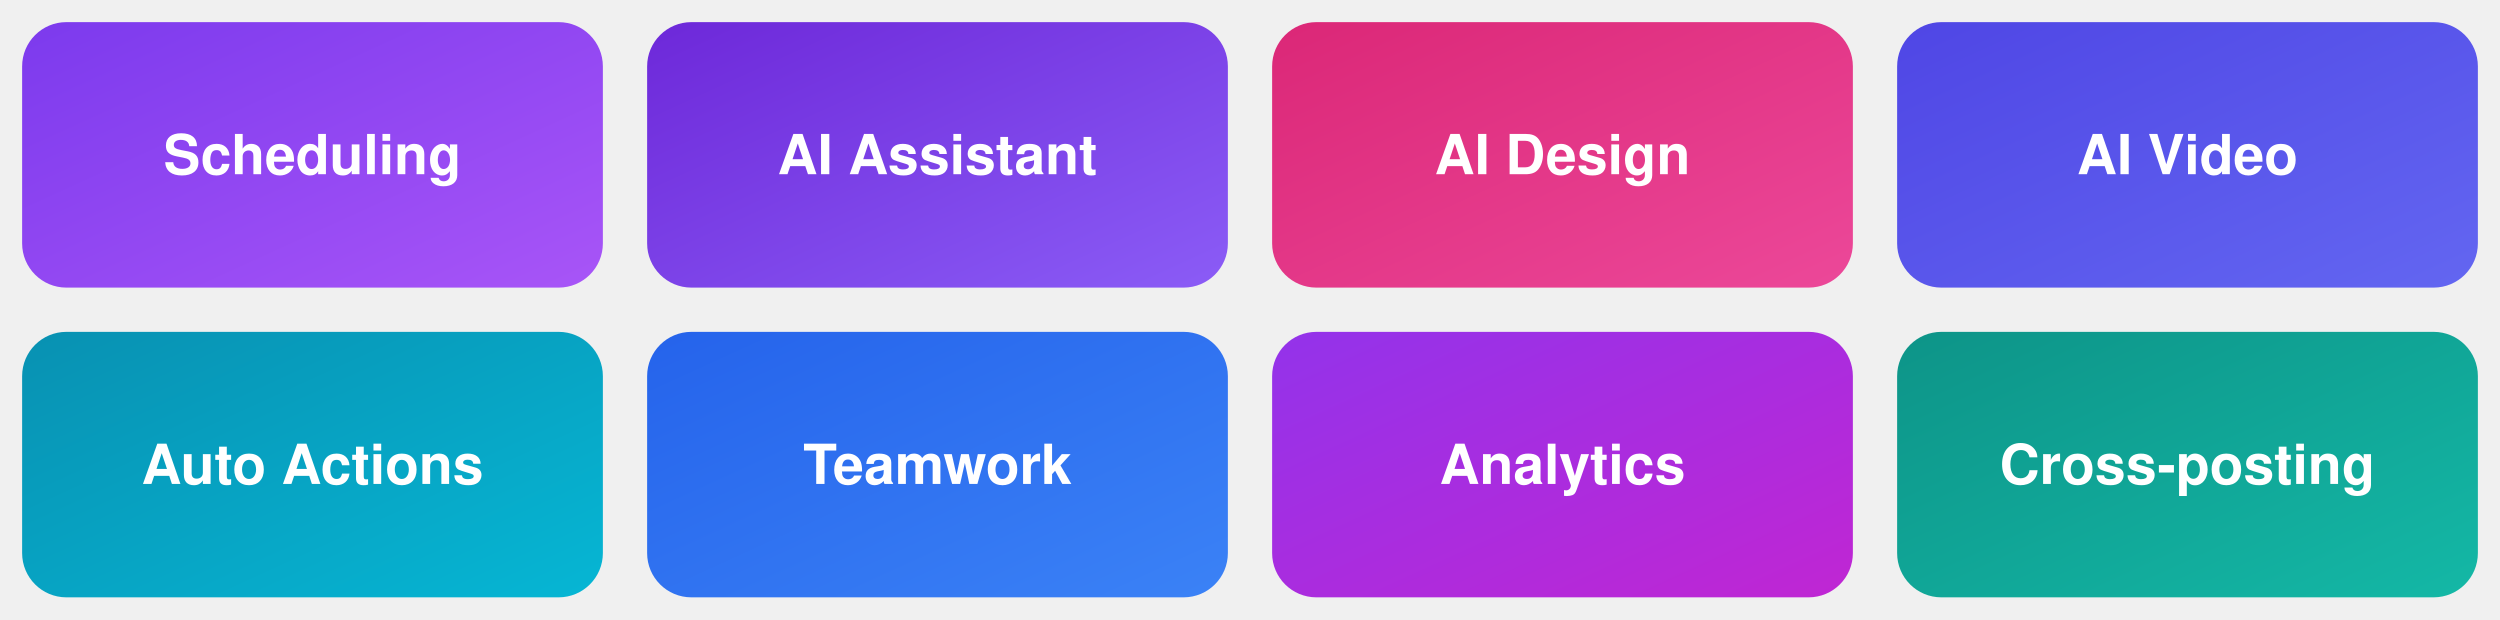
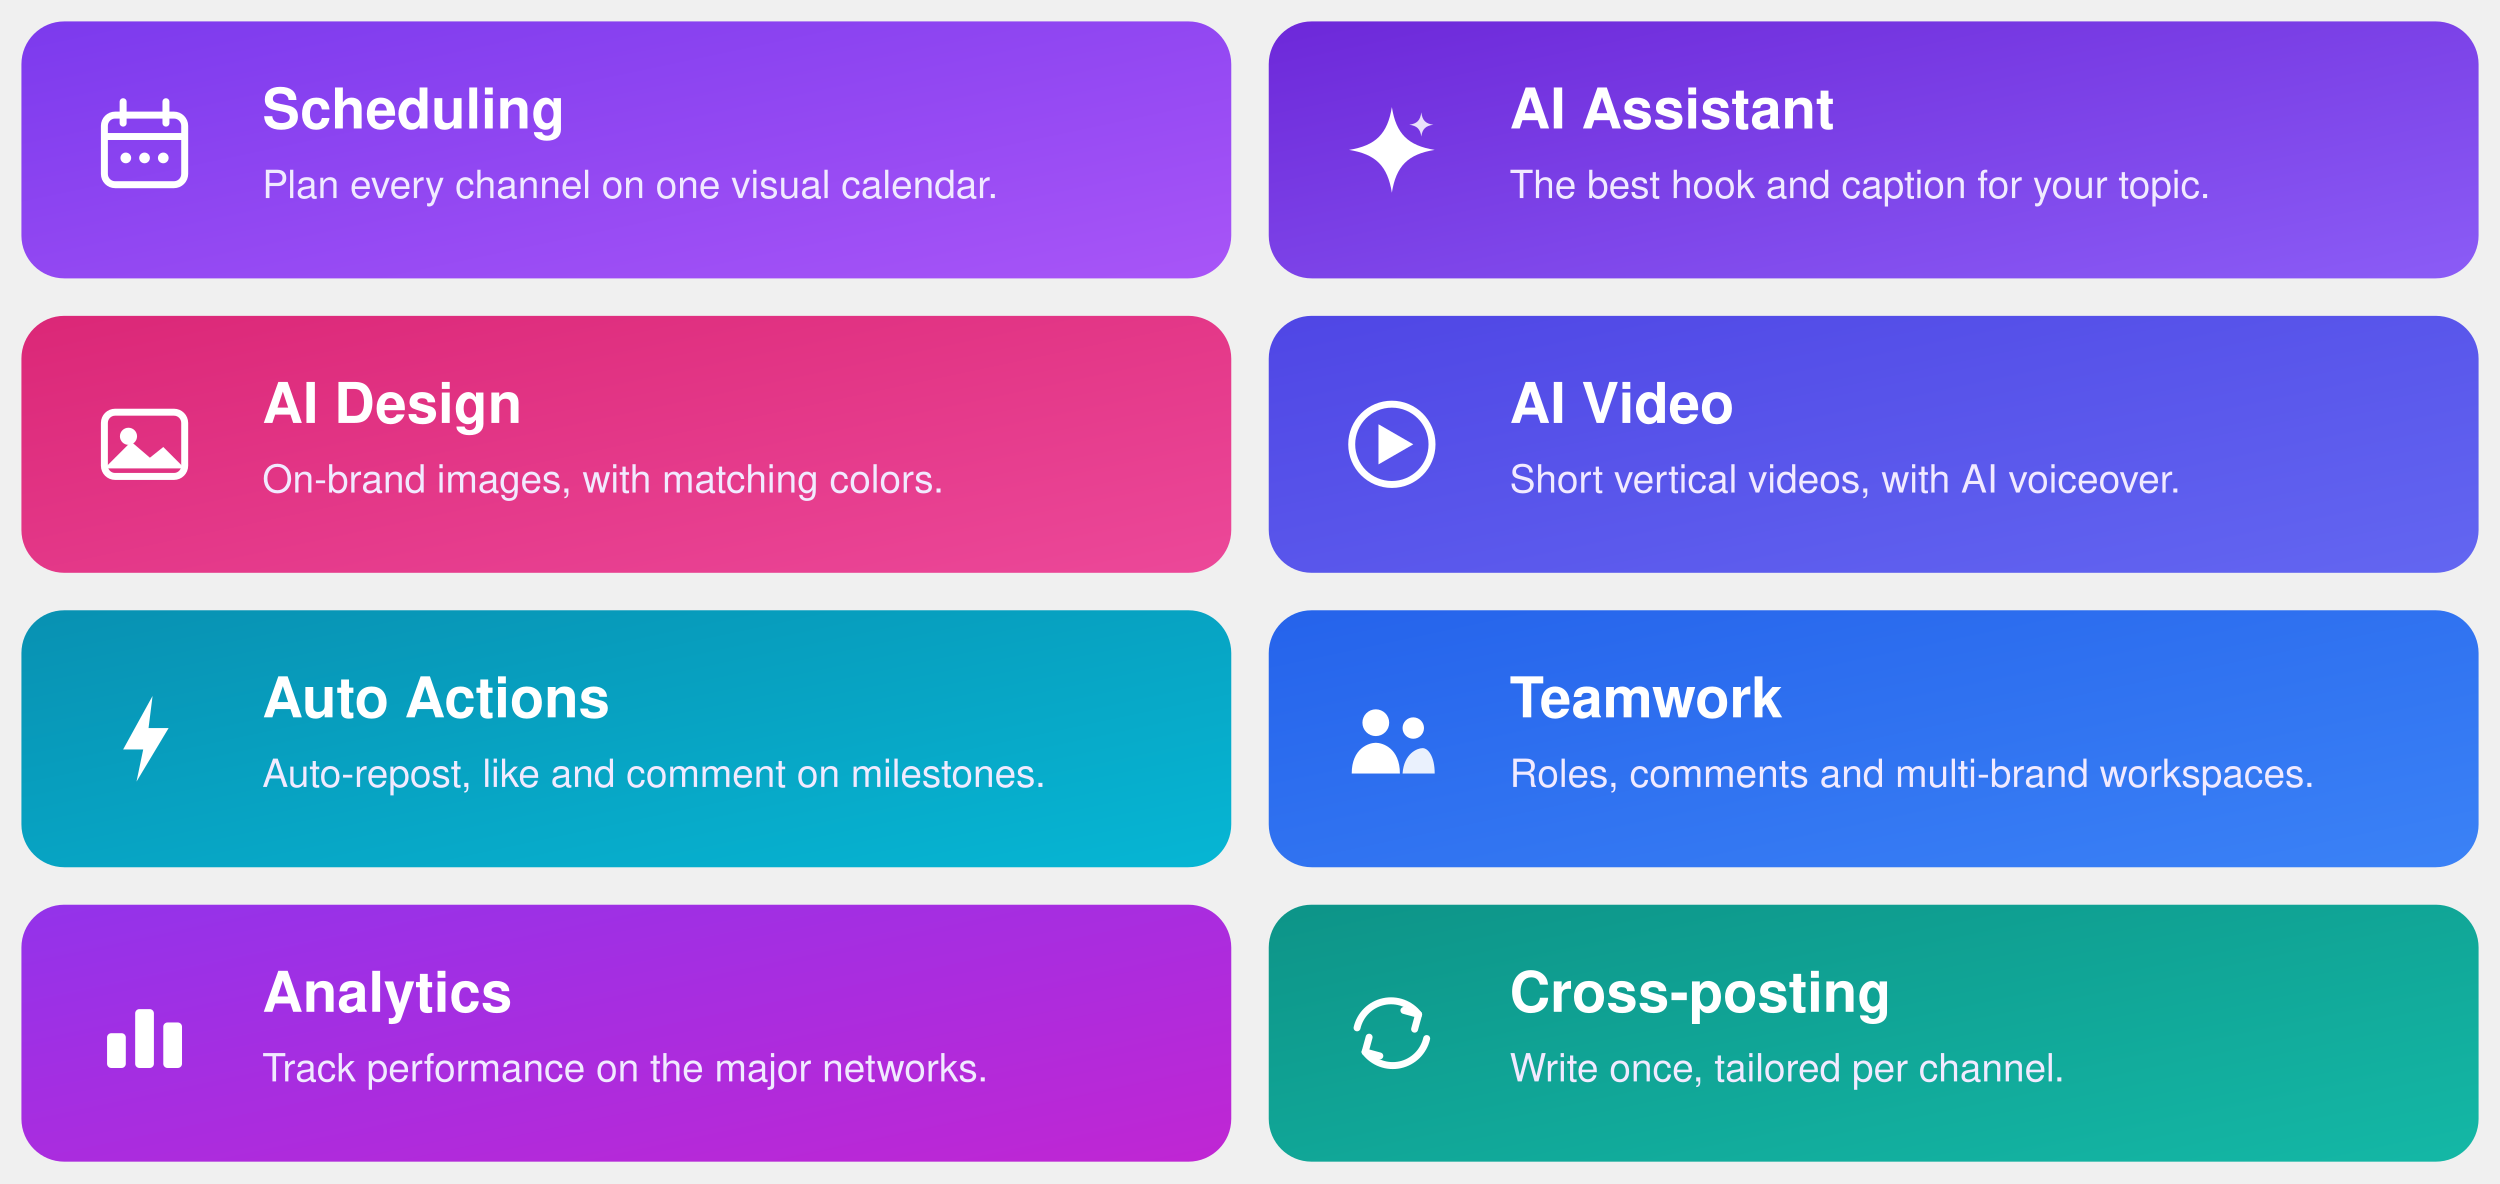
- <svg xmlns="http://www.w3.org/2000/svg" width="904" height="224" viewBox="0 0 904 224" role="img" aria-label="PostQueen features">
+ <svg xmlns="http://www.w3.org/2000/svg" width="934" height="442" viewBox="0 0 934 442" role="img" aria-label="PostQueen features">
  <defs>
-     <linearGradient id="g0" x1="0" y1="0" x2="1" y2="1">
+     <linearGradient id="f0" x1="0" y1="0" x2="1" y2="1">
      <stop offset="0" stop-color="#7c3aed" />
      <stop offset="1" stop-color="#a855f7" />
    </linearGradient>
-     <linearGradient id="g1" x1="0" y1="0" x2="1" y2="1">
+     <linearGradient id="f1" x1="0" y1="0" x2="1" y2="1">
      <stop offset="0" stop-color="#6d28d9" />
      <stop offset="1" stop-color="#8b5cf6" />
    </linearGradient>
-     <linearGradient id="g2" x1="0" y1="0" x2="1" y2="1">
+     <linearGradient id="f2" x1="0" y1="0" x2="1" y2="1">
      <stop offset="0" stop-color="#db2777" />
      <stop offset="1" stop-color="#ec4899" />
    </linearGradient>
-     <linearGradient id="g3" x1="0" y1="0" x2="1" y2="1">
+     <linearGradient id="f3" x1="0" y1="0" x2="1" y2="1">
      <stop offset="0" stop-color="#4f46e5" />
      <stop offset="1" stop-color="#6366f1" />
    </linearGradient>
-     <linearGradient id="g4" x1="0" y1="0" x2="1" y2="1">
+     <linearGradient id="f4" x1="0" y1="0" x2="1" y2="1">
      <stop offset="0" stop-color="#0891b2" />
      <stop offset="1" stop-color="#06b6d4" />
    </linearGradient>
-     <linearGradient id="g5" x1="0" y1="0" x2="1" y2="1">
+     <linearGradient id="f5" x1="0" y1="0" x2="1" y2="1">
      <stop offset="0" stop-color="#2563eb" />
      <stop offset="1" stop-color="#3b82f6" />
    </linearGradient>
-     <linearGradient id="g6" x1="0" y1="0" x2="1" y2="1">
+     <linearGradient id="f6" x1="0" y1="0" x2="1" y2="1">
      <stop offset="0" stop-color="#9333ea" />
      <stop offset="1" stop-color="#c026d3" />
    </linearGradient>
-     <linearGradient id="g7" x1="0" y1="0" x2="1" y2="1">
+     <linearGradient id="f7" x1="0" y1="0" x2="1" y2="1">
      <stop offset="0" stop-color="#0d9488" />
      <stop offset="1" stop-color="#14b8a6" />
    </linearGradient>
  </defs>
-   <rect x="8" y="8" width="210" height="96" rx="16" fill="url(#g0)" />
-   <text x="113" y="63" text-anchor="middle" font-family="'Segoe UI',Helvetica,Arial,sans-serif" font-size="20" font-weight="700" fill="#ffffff">Scheduling</text>
-   <rect x="234" y="8" width="210" height="96" rx="16" fill="url(#g1)" />
-   <text x="339" y="63" text-anchor="middle" font-family="'Segoe UI',Helvetica,Arial,sans-serif" font-size="20" font-weight="700" fill="#ffffff">AI Assistant</text>
-   <rect x="460" y="8" width="210" height="96" rx="16" fill="url(#g2)" />
-   <text x="565" y="63" text-anchor="middle" font-family="'Segoe UI',Helvetica,Arial,sans-serif" font-size="20" font-weight="700" fill="#ffffff">AI Design</text>
-   <rect x="686" y="8" width="210" height="96" rx="16" fill="url(#g3)" />
-   <text x="791" y="63" text-anchor="middle" font-family="'Segoe UI',Helvetica,Arial,sans-serif" font-size="20" font-weight="700" fill="#ffffff">AI Video</text>
-   <rect x="8" y="120" width="210" height="96" rx="16" fill="url(#g4)" />
-   <text x="113" y="175" text-anchor="middle" font-family="'Segoe UI',Helvetica,Arial,sans-serif" font-size="20" font-weight="700" fill="#ffffff">Auto Actions</text>
-   <rect x="234" y="120" width="210" height="96" rx="16" fill="url(#g5)" />
-   <text x="339" y="175" text-anchor="middle" font-family="'Segoe UI',Helvetica,Arial,sans-serif" font-size="20" font-weight="700" fill="#ffffff">Teamwork</text>
-   <rect x="460" y="120" width="210" height="96" rx="16" fill="url(#g6)" />
-   <text x="565" y="175" text-anchor="middle" font-family="'Segoe UI',Helvetica,Arial,sans-serif" font-size="20" font-weight="700" fill="#ffffff">Analytics</text>
-   <rect x="686" y="120" width="210" height="96" rx="16" fill="url(#g7)" />
-   <text x="791" y="175" text-anchor="middle" font-family="'Segoe UI',Helvetica,Arial,sans-serif" font-size="20" font-weight="700" fill="#ffffff">Cross-posting</text>
+   <rect x="8" y="8" width="452" height="96" rx="16" fill="url(#f0)" />
+   <g transform="translate(54,56)">
+     <rect x="-15" y="-13" width="30" height="26" rx="4" fill="none" stroke="#fff" stroke-width="2.6" />
+     <line x1="-15" y1="-5" x2="15" y2="-5" stroke="#fff" stroke-width="2.6" />
+     <line x1="-8" y1="-18" x2="-8" y2="-10" stroke="#fff" stroke-width="2.6" stroke-linecap="round" />
+     <line x1="8" y1="-18" x2="8" y2="-10" stroke="#fff" stroke-width="2.6" stroke-linecap="round" />
+     <circle cx="-7" cy="3" r="2" fill="#fff" />
+     <circle cx="0" cy="3" r="2" fill="#fff" />
+     <circle cx="7" cy="3" r="2" fill="#fff" />
+   </g>
+   <text x="98" y="48" font-family="'Segoe UI',Helvetica,Arial,sans-serif" font-size="21" font-weight="700" fill="#ffffff">Scheduling</text>
+   <text x="98" y="74" font-family="'Segoe UI',Helvetica,Arial,sans-serif" font-size="14.5" font-weight="400" fill="#f1eaff">Plan every channel on one visual calendar.</text>
+   <rect x="474" y="8" width="452" height="96" rx="16" fill="url(#f1)" />
+   <g transform="translate(520,56)">
+     <path d="M0,-16 C1.6,-6 6,-1.6 16,0 C6,1.6 1.6,6 0,16 C-1.6,6 -6,1.6 -16,0 C-6,-1.6 -1.6,-6 0,-16 Z" fill="#fff" />
+     <path d="M11,-14 C11.4,-11 12.6,-9.8 15.5,-9.4 C12.6,-9 11.4,-7.8 11,-5 C10.6,-7.8 9.4,-9 6.5,-9.4 C9.4,-9.8 10.6,-11 11,-14 Z" fill="#fff" opacity="0.85" />
+   </g>
+   <text x="564" y="48" font-family="'Segoe UI',Helvetica,Arial,sans-serif" font-size="21" font-weight="700" fill="#ffffff">AI Assistant</text>
+   <text x="564" y="74" font-family="'Segoe UI',Helvetica,Arial,sans-serif" font-size="14.5" font-weight="400" fill="#f1eaff">The best hook and caption for your topic.</text>
+   <rect x="8" y="118" width="452" height="96" rx="16" fill="url(#f2)" />
+   <g transform="translate(54,166)">
+     <rect x="-15" y="-12" width="30" height="24" rx="4" fill="none" stroke="#fff" stroke-width="2.6" />
+     <circle cx="-6" cy="-3" r="3.2" fill="#fff" />
+     <path d="M-15,9 L-5,-1 L2,5 L7,1 L15,9 Z" fill="#fff" />
+   </g>
+   <text x="98" y="158" font-family="'Segoe UI',Helvetica,Arial,sans-serif" font-size="21" font-weight="700" fill="#ffffff">AI Design</text>
+   <text x="98" y="184" font-family="'Segoe UI',Helvetica,Arial,sans-serif" font-size="14.5" font-weight="400" fill="#f1eaff">On-brand images, with matching colors.</text>
+   <rect x="474" y="118" width="452" height="96" rx="16" fill="url(#f3)" />
+   <g transform="translate(520,166)">
+     <circle cx="0" cy="0" r="15" fill="none" stroke="#fff" stroke-width="2.6" />
+     <path d="M-5,-7.5 L8,0 L-5,7.5 Z" fill="#fff" />
+   </g>
+   <text x="564" y="158" font-family="'Segoe UI',Helvetica,Arial,sans-serif" font-size="21" font-weight="700" fill="#ffffff">AI Video</text>
+   <text x="564" y="184" font-family="'Segoe UI',Helvetica,Arial,sans-serif" font-size="14.5" font-weight="400" fill="#f1eaff">Short vertical videos, with AI voiceover.</text>
+   <rect x="8" y="228" width="452" height="96" rx="16" fill="url(#f4)" />
+   <g transform="translate(54,276)">
+     <path d="M3,-16 L-8,4 L-0.5,4 L-3,16 L9,-4 L1.5,-4 Z" fill="#fff" />
+   </g>
+   <text x="98" y="268" font-family="'Segoe UI',Helvetica,Arial,sans-serif" font-size="21" font-weight="700" fill="#ffffff">Auto Actions</text>
+   <text x="98" y="294" font-family="'Segoe UI',Helvetica,Arial,sans-serif" font-size="14.5" font-weight="400" fill="#f1eaff">Auto-repost, like and comment on milestones.</text>
+   <rect x="474" y="228" width="452" height="96" rx="16" fill="url(#f5)" />
+   <g transform="translate(520,276)">
+     <circle cx="-6" cy="-6" r="5" fill="#fff" />
+     <circle cx="8" cy="-4" r="4" fill="#fff" />
+     <path d="M-15,13 C-15,3.5 -8.5,1.5 -6,1.5 C-3.5,1.5 3,3.5 3,13 Z" fill="#fff" />
+     <path d="M4,13 C4.5,5.5 9.5,3.5 11.5,3.5 C13.5,3.5 16,6.5 16,13 Z" fill="#fff" opacity="0.9" />
+   </g>
+   <text x="564" y="268" font-family="'Segoe UI',Helvetica,Arial,sans-serif" font-size="21" font-weight="700" fill="#ffffff">Teamwork</text>
+   <text x="564" y="294" font-family="'Segoe UI',Helvetica,Arial,sans-serif" font-size="14.5" font-weight="400" fill="#f1eaff">Roles, comments and multi-brand workspaces.</text>
+   <rect x="8" y="338" width="452" height="96" rx="16" fill="url(#f6)" />
+   <g transform="translate(54,386)">
+     <rect x="-14" y="0" width="7" height="13" rx="1.6" fill="#fff" />
+     <rect x="-3.5" y="-9" width="7" height="22" rx="1.6" fill="#fff" />
+     <rect x="7" y="-4" width="7" height="17" rx="1.6" fill="#fff" />
+   </g>
+   <text x="98" y="378" font-family="'Segoe UI',Helvetica,Arial,sans-serif" font-size="21" font-weight="700" fill="#ffffff">Analytics</text>
+   <text x="98" y="404" font-family="'Segoe UI',Helvetica,Arial,sans-serif" font-size="14.5" font-weight="400" fill="#f1eaff">Track performance on the major networks.</text>
+   <rect x="474" y="338" width="452" height="96" rx="16" fill="url(#f7)" />
+   <g transform="translate(520,386)">
+     <path d="M-13,-2 A13,13 0 0 1 10,-7" fill="none" stroke="#fff" stroke-width="2.6" stroke-linecap="round" />
+     <path d="M10,-7 L4.5,-8.5 M10,-7 L8.5,-1.5" fill="none" stroke="#fff" stroke-width="2.6" stroke-linecap="round" />
+     <path d="M13,2 A13,13 0 0 1 -10,7" fill="none" stroke="#fff" stroke-width="2.6" stroke-linecap="round" />
+     <path d="M-10,7 L-4.5,8.5 M-10,7 L-8.5,1.5" fill="none" stroke="#fff" stroke-width="2.6" stroke-linecap="round" />
+   </g>
+   <text x="564" y="378" font-family="'Segoe UI',Helvetica,Arial,sans-serif" font-size="21" font-weight="700" fill="#ffffff">Cross-posting</text>
+   <text x="564" y="404" font-family="'Segoe UI',Helvetica,Arial,sans-serif" font-size="14.5" font-weight="400" fill="#f1eaff">Write once, tailored per channel.</text>
</svg>
